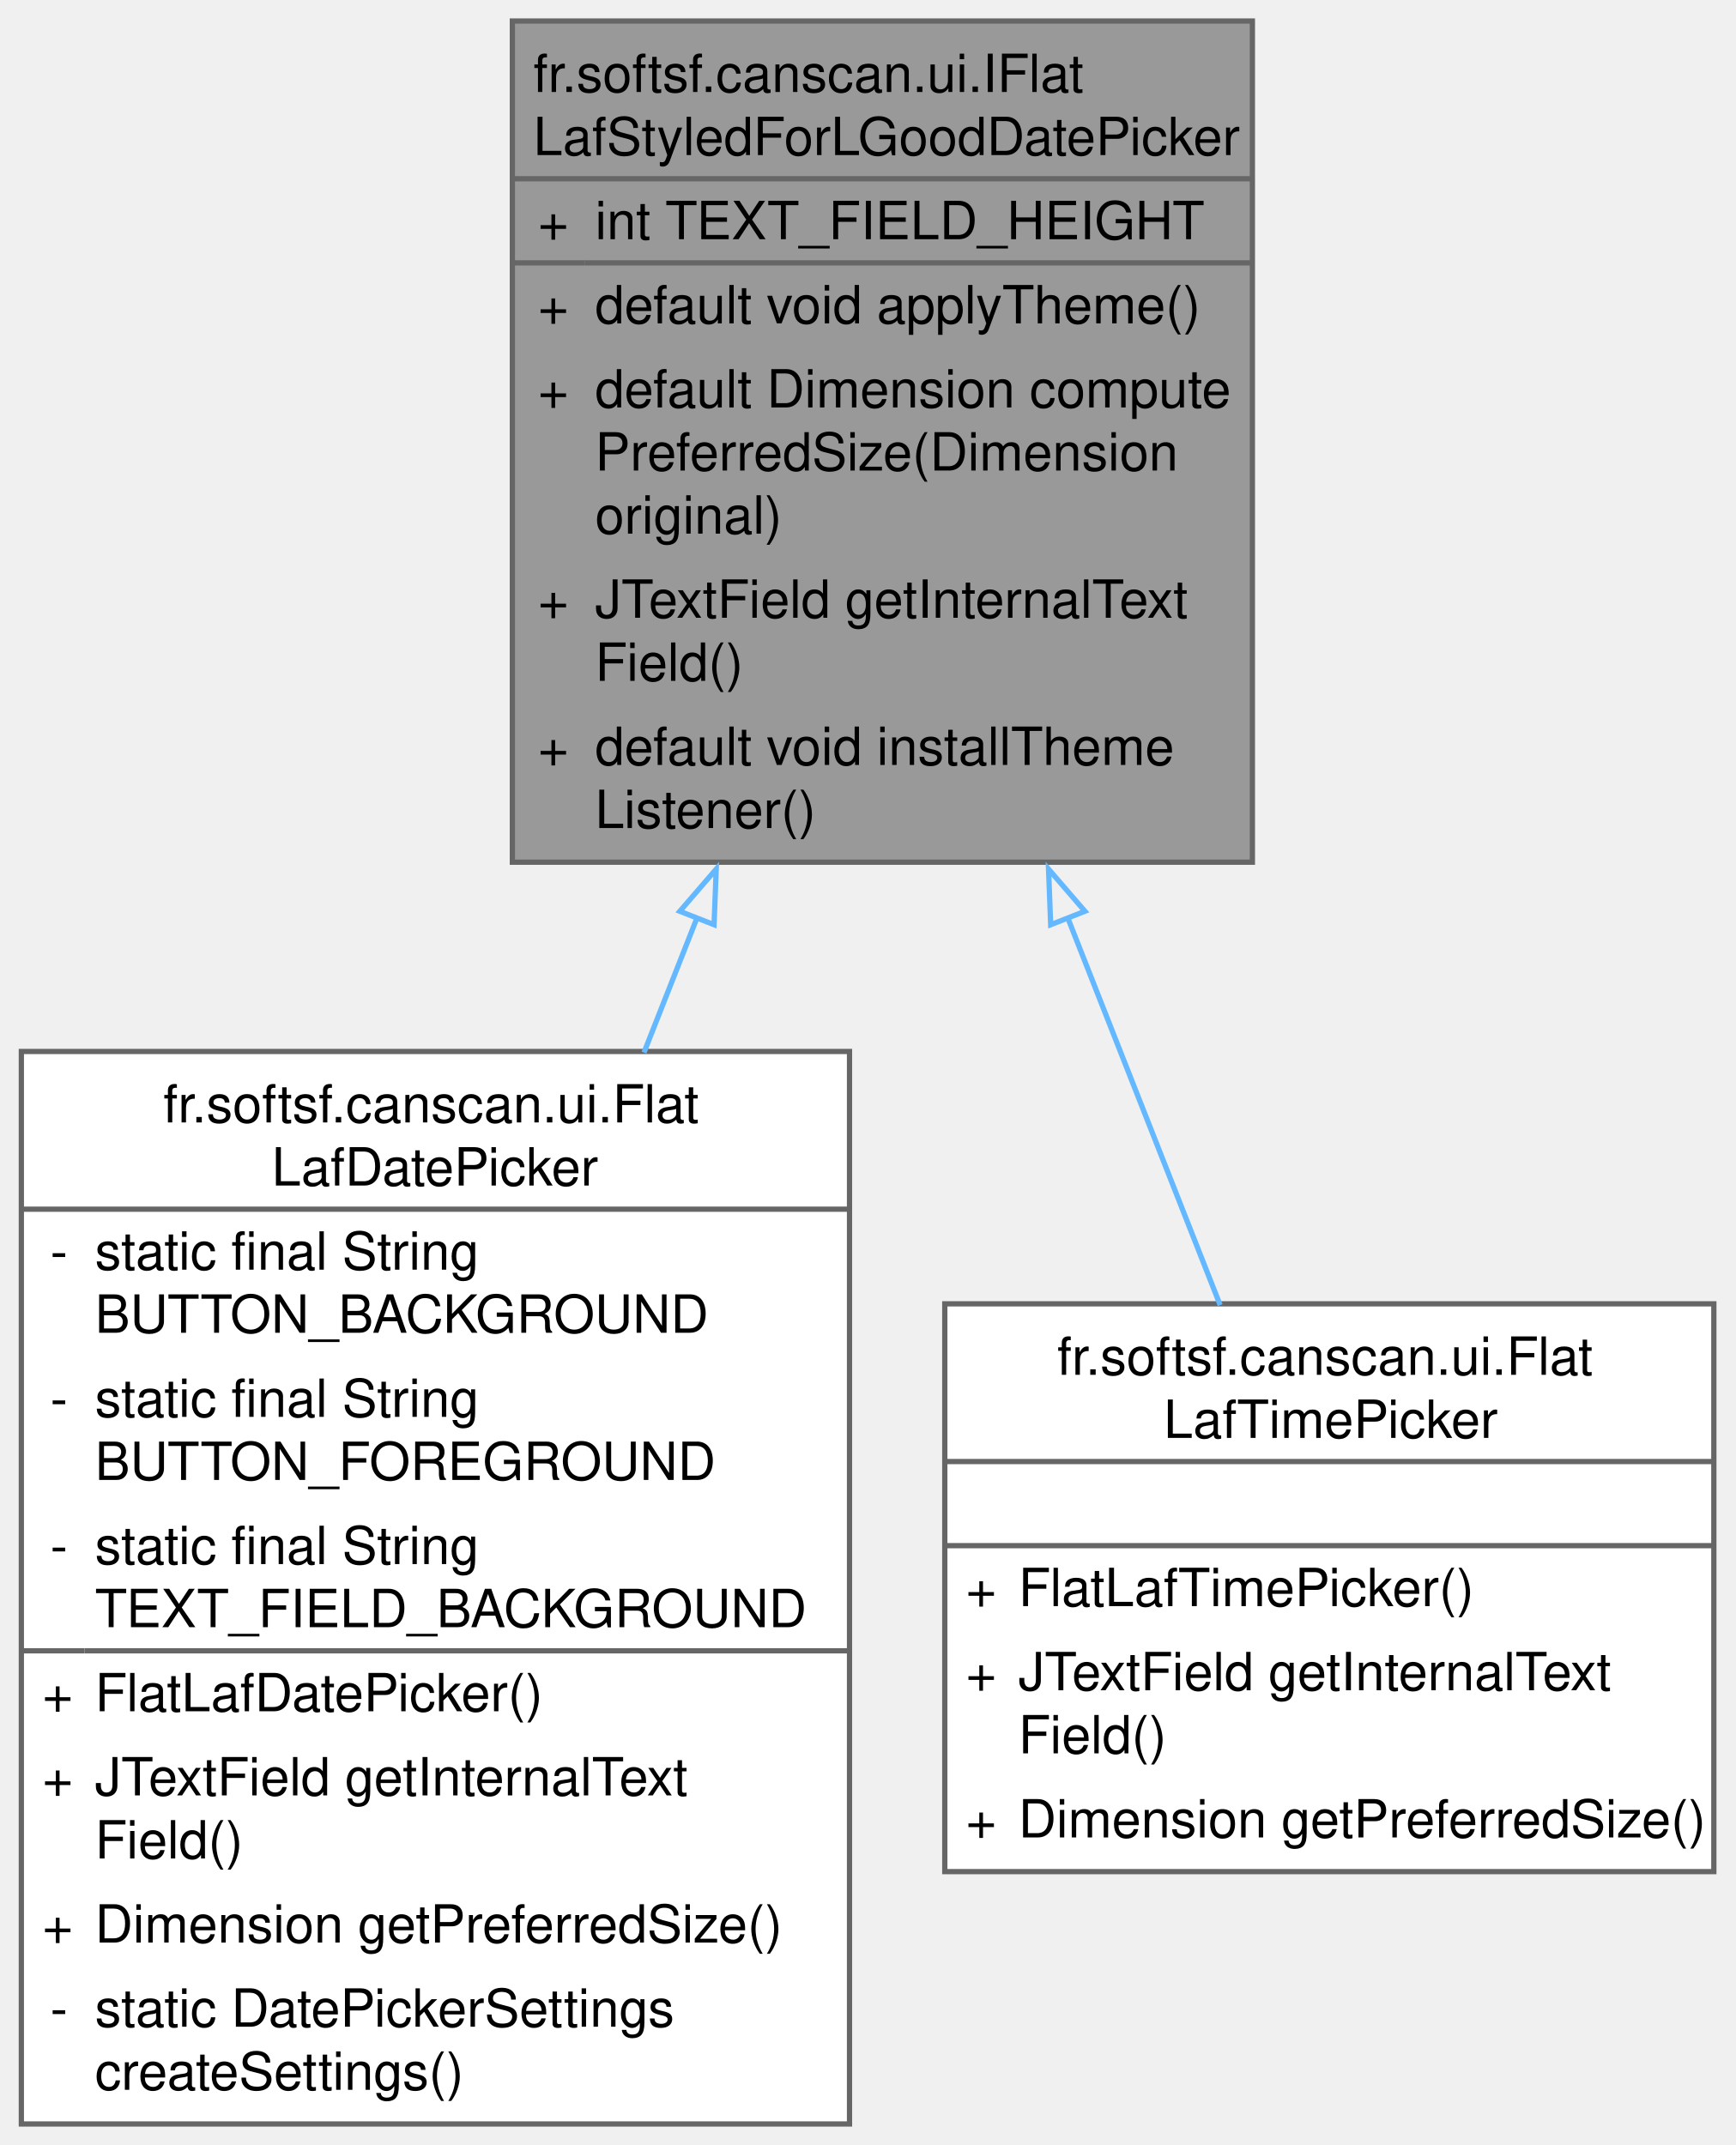
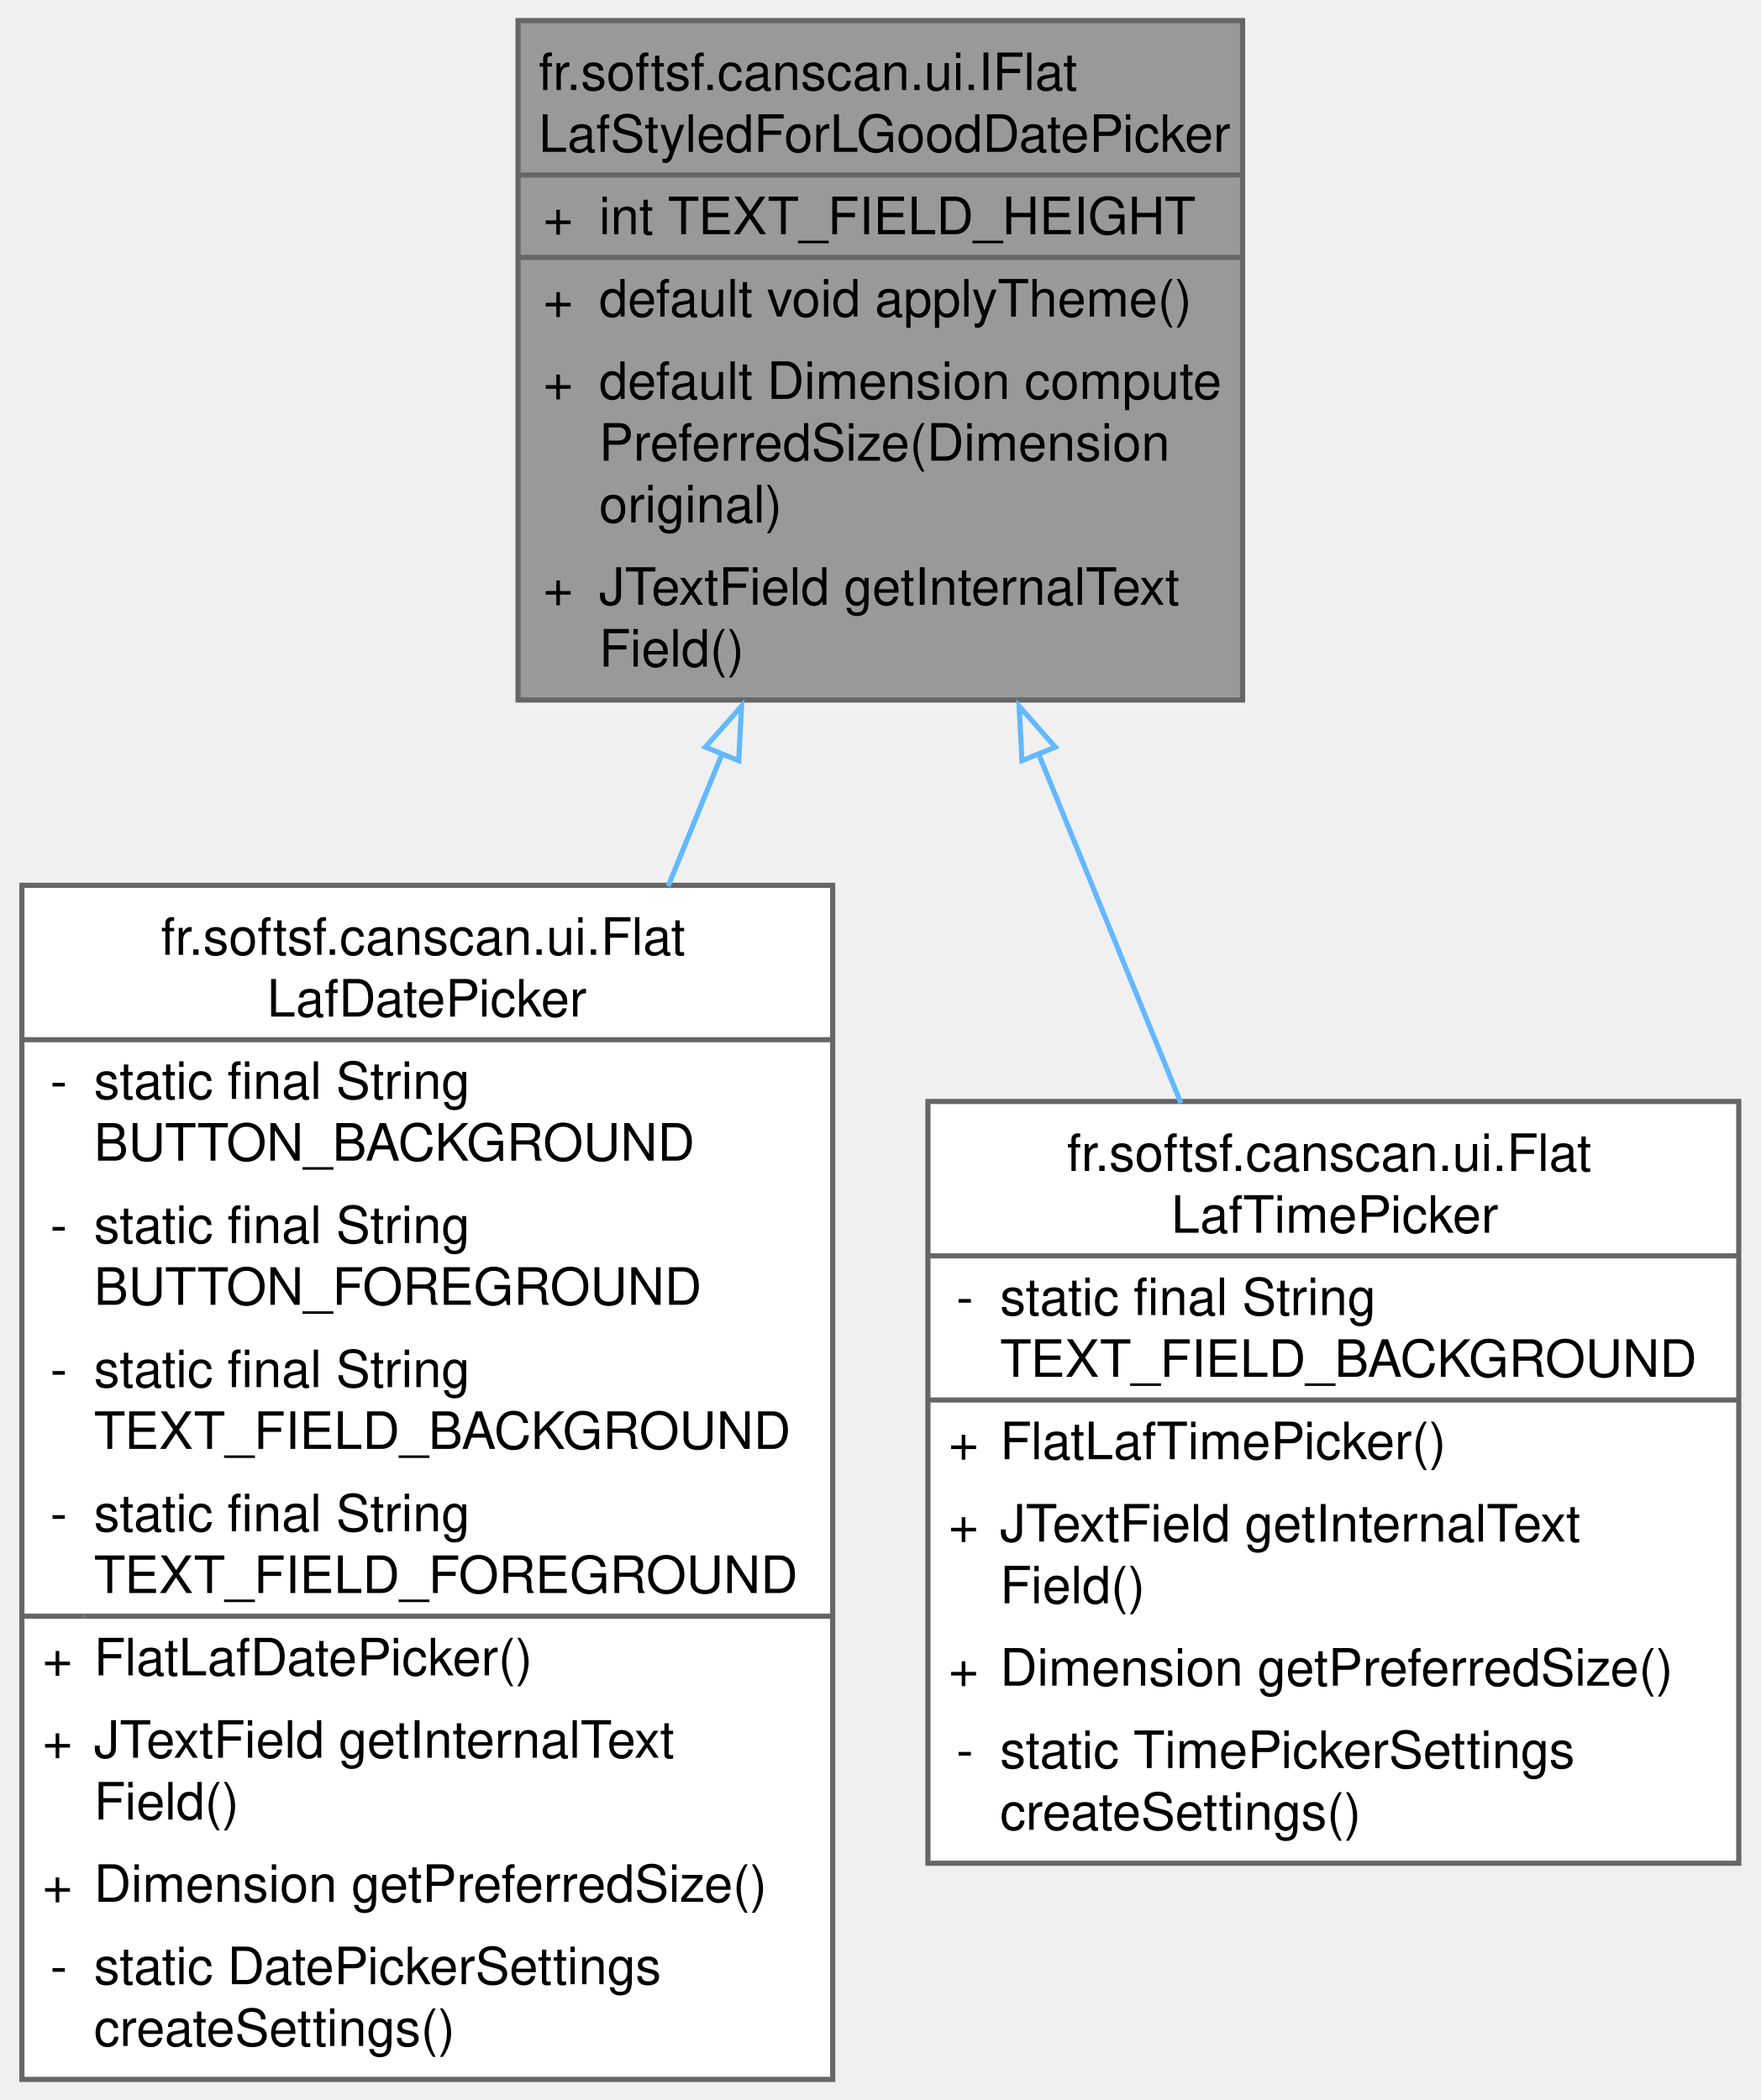
- <svg xmlns="http://www.w3.org/2000/svg" xmlns:xlink="http://www.w3.org/1999/xlink" width="330pt" height="408pt" viewBox="0.00 0.00 329.88 408.00">
+ <svg xmlns="http://www.w3.org/2000/svg" xmlns:xlink="http://www.w3.org/1999/xlink" width="342pt" height="408pt" viewBox="0.00 0.00 341.50 408.00">
  <g id="graph0" class="graph" transform="scale(1 1) rotate(0) translate(4 404)">
    <g id="Node000001" class="node">
      <g id="a_Node000001">
-         <a xlink:title="Interface providing FlatLaf styling support for LGoodDatePicker components.">
-           <polygon fill="#999999" stroke="none" points="234.12,-400 93.38,-400 93.38,-240 234.12,-240 234.12,-400" />
-           <text text-anchor="start" x="97.38" y="-386.5" font-family="Helvetica,sans-Serif" font-size="10.00">fr.softsf.canscan.ui.IFlat</text>
-           <text text-anchor="start" x="97.38" y="-374.5" font-family="Helvetica,sans-Serif" font-size="10.00">LafStyledForLGoodDatePicker</text>
-           <text text-anchor="start" x="98.25" y="-358.5" font-family="Helvetica,sans-Serif" font-size="10.00">+</text>
-           <text text-anchor="start" x="109.12" y="-358.5" font-family="Helvetica,sans-Serif" font-size="10.00">int TEXT_FIELD_HEIGHT</text>
-           <text text-anchor="start" x="98.25" y="-342.5" font-family="Helvetica,sans-Serif" font-size="10.00">+</text>
-           <text text-anchor="start" x="109.12" y="-342.5" font-family="Helvetica,sans-Serif" font-size="10.00">default void applyTheme()</text>
-           <text text-anchor="start" x="98.25" y="-326.5" font-family="Helvetica,sans-Serif" font-size="10.00">+</text>
-           <text text-anchor="start" x="109.12" y="-326.5" font-family="Helvetica,sans-Serif" font-size="10.00">default Dimension compute</text>
-           <text text-anchor="start" x="109.12" y="-314.5" font-family="Helvetica,sans-Serif" font-size="10.00">PreferredSize(Dimension</text>
-           <text text-anchor="start" x="109.12" y="-302.5" font-family="Helvetica,sans-Serif" font-size="10.00"> original)</text>
-           <text text-anchor="start" x="98.25" y="-286.5" font-family="Helvetica,sans-Serif" font-size="10.00">+</text>
-           <text text-anchor="start" x="109.12" y="-286.5" font-family="Helvetica,sans-Serif" font-size="10.00">JTextField getInternalText</text>
-           <text text-anchor="start" x="109.12" y="-274.5" font-family="Helvetica,sans-Serif" font-size="10.00">Field()</text>
-           <text text-anchor="start" x="98.25" y="-258.5" font-family="Helvetica,sans-Serif" font-size="10.00">+</text>
-           <text text-anchor="start" x="109.12" y="-258.5" font-family="Helvetica,sans-Serif" font-size="10.00">default void installTheme</text>
-           <text text-anchor="start" x="109.12" y="-246.5" font-family="Helvetica,sans-Serif" font-size="10.00">Listener()</text>
-           <polygon fill="#666666" stroke="#666666" points="93.38,-370 93.38,-370 234.12,-370 234.12,-370 93.38,-370" />
-           <polygon fill="#666666" stroke="#666666" points="93.38,-354 93.38,-354 107.12,-354 107.12,-354 93.38,-354" />
-           <polygon fill="#666666" stroke="#666666" points="107.12,-354 107.12,-354 234.12,-354 234.12,-354 107.12,-354" />
-           <polygon fill="none" stroke="#666666" points="93.38,-240 93.38,-400 234.12,-400 234.12,-240 93.38,-240" />
+         <a xlink:title="Utility interface to apply FlatLaf styling to LGoodDatePicker components.">
+           <polygon fill="#999999" stroke="none" points="237.12,-400 96.38,-400 96.38,-268 237.12,-268 237.12,-400" />
+           <text text-anchor="start" x="100.38" y="-386.5" font-family="Helvetica,sans-Serif" font-size="10.00">fr.softsf.canscan.ui.IFlat</text>
+           <text text-anchor="start" x="100.38" y="-374.5" font-family="Helvetica,sans-Serif" font-size="10.00">LafStyledForLGoodDatePicker</text>
+           <text text-anchor="start" x="101.25" y="-358.5" font-family="Helvetica,sans-Serif" font-size="10.00">+</text>
+           <text text-anchor="start" x="112.12" y="-358.5" font-family="Helvetica,sans-Serif" font-size="10.00">int TEXT_FIELD_HEIGHT</text>
+           <text text-anchor="start" x="101.25" y="-342.5" font-family="Helvetica,sans-Serif" font-size="10.00">+</text>
+           <text text-anchor="start" x="112.12" y="-342.5" font-family="Helvetica,sans-Serif" font-size="10.00">default void applyTheme()</text>
+           <text text-anchor="start" x="101.25" y="-326.5" font-family="Helvetica,sans-Serif" font-size="10.00">+</text>
+           <text text-anchor="start" x="112.12" y="-326.5" font-family="Helvetica,sans-Serif" font-size="10.00">default Dimension compute</text>
+           <text text-anchor="start" x="112.12" y="-314.5" font-family="Helvetica,sans-Serif" font-size="10.00">PreferredSize(Dimension</text>
+           <text text-anchor="start" x="112.12" y="-302.5" font-family="Helvetica,sans-Serif" font-size="10.00"> original)</text>
+           <text text-anchor="start" x="101.25" y="-286.5" font-family="Helvetica,sans-Serif" font-size="10.00">+</text>
+           <text text-anchor="start" x="112.12" y="-286.5" font-family="Helvetica,sans-Serif" font-size="10.00">JTextField getInternalText</text>
+           <text text-anchor="start" x="112.12" y="-274.5" font-family="Helvetica,sans-Serif" font-size="10.00">Field()</text>
+           <polygon fill="#666666" stroke="#666666" points="96.38,-370 96.38,-370 237.12,-370 237.12,-370 96.38,-370" />
+           <polygon fill="#666666" stroke="#666666" points="96.38,-354 96.38,-354 110.12,-354 110.12,-354 96.38,-354" />
+           <polygon fill="#666666" stroke="#666666" points="110.12,-354 110.12,-354 237.12,-354 237.12,-354 110.12,-354" />
+           <polygon fill="none" stroke="#666666" points="96.38,-268 96.38,-400 237.12,-400 237.12,-268 96.38,-268" />
        </a>
      </g>
    </g>
    <g id="Node000002" class="node">
      <g id="a_Node000002">
-         <a xlink:href="classfr_1_1softsf_1_1canscan_1_1ui_1_1_flat_laf_date_picker.html" target="_top" xlink:title="DatePicker component with FlatLaf styling applied and automatically maintained.">
-           <polygon fill="white" stroke="none" points="157.5,-204 0,-204 0,0 157.5,0 157.5,-204" />
-           <text text-anchor="start" x="27" y="-190.5" font-family="Helvetica,sans-Serif" font-size="10.00">fr.softsf.canscan.ui.Flat</text>
-           <text text-anchor="start" x="47.62" y="-178.5" font-family="Helvetica,sans-Serif" font-size="10.00">LafDatePicker</text>
+         <a xlink:href="classfr_1_1softsf_1_1canscan_1_1ui_1_1_flat_laf_date_picker.html" target="_top" xlink:title="DatePicker component with FlatLaf styling applied and maintained.">
+           <polygon fill="white" stroke="none" points="157.5,-232 0,-232 0,0 157.5,0 157.5,-232" />
+           <text text-anchor="start" x="27" y="-218.5" font-family="Helvetica,sans-Serif" font-size="10.00">fr.softsf.canscan.ui.Flat</text>
+           <text text-anchor="start" x="47.62" y="-206.5" font-family="Helvetica,sans-Serif" font-size="10.00">LafDatePicker</text>
+           <text text-anchor="start" x="5.5" y="-190.5" font-family="Helvetica,sans-Serif" font-size="10.00">-</text>
+           <text text-anchor="start" x="14" y="-190.5" font-family="Helvetica,sans-Serif" font-size="10.00">static final String</text>
+           <text text-anchor="start" x="14" y="-178.5" font-family="Helvetica,sans-Serif" font-size="10.00"> BUTTON_BACKGROUND</text>
          <text text-anchor="start" x="5.5" y="-162.5" font-family="Helvetica,sans-Serif" font-size="10.00">-</text>
          <text text-anchor="start" x="14" y="-162.5" font-family="Helvetica,sans-Serif" font-size="10.00">static final String</text>
-           <text text-anchor="start" x="14" y="-150.5" font-family="Helvetica,sans-Serif" font-size="10.00"> BUTTON_BACKGROUND</text>
+           <text text-anchor="start" x="14" y="-150.5" font-family="Helvetica,sans-Serif" font-size="10.00"> BUTTON_FOREGROUND</text>
          <text text-anchor="start" x="5.5" y="-134.5" font-family="Helvetica,sans-Serif" font-size="10.00">-</text>
          <text text-anchor="start" x="14" y="-134.5" font-family="Helvetica,sans-Serif" font-size="10.00">static final String</text>
-           <text text-anchor="start" x="14" y="-122.5" font-family="Helvetica,sans-Serif" font-size="10.00"> BUTTON_FOREGROUND</text>
+           <text text-anchor="start" x="14" y="-122.5" font-family="Helvetica,sans-Serif" font-size="10.00"> TEXT_FIELD_BACKGROUND</text>
          <text text-anchor="start" x="5.5" y="-106.5" font-family="Helvetica,sans-Serif" font-size="10.00">-</text>
          <text text-anchor="start" x="14" y="-106.5" font-family="Helvetica,sans-Serif" font-size="10.00">static final String</text>
-           <text text-anchor="start" x="14" y="-94.5" font-family="Helvetica,sans-Serif" font-size="10.00"> TEXT_FIELD_BACKGROUND</text>
+           <text text-anchor="start" x="14" y="-94.5" font-family="Helvetica,sans-Serif" font-size="10.00"> TEXT_FIELD_FOREGROUND</text>
          <text text-anchor="start" x="4" y="-78.5" font-family="Helvetica,sans-Serif" font-size="10.00">+</text>
          <text text-anchor="start" x="14" y="-78.5" font-family="Helvetica,sans-Serif" font-size="10.00">FlatLafDatePicker()</text>
          <text text-anchor="start" x="4" y="-62.5" font-family="Helvetica,sans-Serif" font-size="10.00">+</text>
          <text text-anchor="start" x="14" y="-62.5" font-family="Helvetica,sans-Serif" font-size="10.00">JTextField getInternalText</text>
          <text text-anchor="start" x="14" y="-50.5" font-family="Helvetica,sans-Serif" font-size="10.00">Field()</text>
          <text text-anchor="start" x="4" y="-34.5" font-family="Helvetica,sans-Serif" font-size="10.00">+</text>
          <text text-anchor="start" x="14" y="-34.5" font-family="Helvetica,sans-Serif" font-size="10.00">Dimension getPreferredSize()</text>
          <text text-anchor="start" x="5.5" y="-18.5" font-family="Helvetica,sans-Serif" font-size="10.00">-</text>
          <text text-anchor="start" x="14" y="-18.5" font-family="Helvetica,sans-Serif" font-size="10.00">static DatePickerSettings</text>
          <text text-anchor="start" x="14" y="-6.5" font-family="Helvetica,sans-Serif" font-size="10.00"> createSettings()</text>
-           <polygon fill="#666666" stroke="#666666" points="0,-174 0,-174 157.5,-174 157.5,-174 0,-174" />
+           <polygon fill="#666666" stroke="#666666" points="0,-202 0,-202 157.5,-202 157.5,-202 0,-202" />
          <polygon fill="#666666" stroke="#666666" points="0,-90 0,-90 12,-90 12,-90 0,-90" />
          <polygon fill="#666666" stroke="#666666" points="12,-90 12,-90 157.5,-90 157.5,-90 12,-90" />
-           <polygon fill="none" stroke="#666666" points="0,0 0,-204 157.5,-204 157.5,0 0,0" />
+           <polygon fill="none" stroke="#666666" points="0,0 0,-232 157.5,-232 157.5,0 0,0" />
        </a>
      </g>
    </g>
    <g id="edge1_Node000001_Node000002" class="edge">
      <g id="a_edge1_Node000001_Node000002">
        <a xlink:title=" ">
-           <path fill="none" stroke="#63b8ff" d="M128.52,-229.47C125.18,-220.99 121.79,-212.36 118.41,-203.79" />
-           <polygon fill="none" stroke="#63b8ff" points="125.23,-230.67 132.15,-238.69 131.74,-228.11 125.23,-230.67" />
+           <path fill="none" stroke="#63b8ff" d="M136.08,-257.71C132.65,-249.29 129.1,-240.59 125.53,-231.82" />
+           <polygon fill="none" stroke="#63b8ff" points="132.76,-258.85 139.78,-266.79 139.24,-256.21 132.76,-258.85" />
        </a>
      </g>
    </g>
    <g id="Node000003" class="node">
      <g id="a_Node000003">
-         <a xlink:href="classfr_1_1softsf_1_1canscan_1_1ui_1_1_flat_laf_time_picker.html" target="_top" xlink:title="TimePicker component with FlatLaf styling applied and automatically maintained.">
-           <polygon fill="white" stroke="none" points="321.88,-156 175.62,-156 175.62,-48 321.88,-48 321.88,-156" />
-           <text text-anchor="start" x="197" y="-142.5" font-family="Helvetica,sans-Serif" font-size="10.00">fr.softsf.canscan.ui.Flat</text>
-           <text text-anchor="start" x="217.25" y="-130.5" font-family="Helvetica,sans-Serif" font-size="10.00">LafTimePicker</text>
-           <text text-anchor="start" x="247.25" y="-114.5" font-family="Helvetica,sans-Serif" font-size="10.00"> </text>
-           <text text-anchor="start" x="179.62" y="-98.5" font-family="Helvetica,sans-Serif" font-size="10.00">+</text>
-           <text text-anchor="start" x="189.62" y="-98.5" font-family="Helvetica,sans-Serif" font-size="10.00">FlatLafTimePicker()</text>
-           <text text-anchor="start" x="179.62" y="-82.5" font-family="Helvetica,sans-Serif" font-size="10.00">+</text>
-           <text text-anchor="start" x="189.62" y="-82.5" font-family="Helvetica,sans-Serif" font-size="10.00">JTextField getInternalText</text>
-           <text text-anchor="start" x="189.62" y="-70.5" font-family="Helvetica,sans-Serif" font-size="10.00">Field()</text>
-           <text text-anchor="start" x="179.62" y="-54.5" font-family="Helvetica,sans-Serif" font-size="10.00">+</text>
-           <text text-anchor="start" x="189.62" y="-54.5" font-family="Helvetica,sans-Serif" font-size="10.00">Dimension getPreferredSize()</text>
-           <polygon fill="#666666" stroke="#666666" points="175.62,-126 175.62,-126 321.88,-126 321.88,-126 175.62,-126" />
-           <polygon fill="#666666" stroke="#666666" points="175.62,-110 175.62,-110 321.88,-110 321.88,-110 175.62,-110" />
-           <polygon fill="none" stroke="#666666" points="175.62,-48 175.62,-156 321.88,-156 321.88,-48 175.62,-48" />
+         <a xlink:href="classfr_1_1softsf_1_1canscan_1_1ui_1_1_flat_laf_time_picker.html" target="_top" xlink:title="TimePicker component with FlatLaf styling applied and maintained.">
+           <polygon fill="white" stroke="none" points="333.5,-190 176,-190 176,-42 333.5,-42 333.5,-190" />
+           <text text-anchor="start" x="203" y="-176.5" font-family="Helvetica,sans-Serif" font-size="10.00">fr.softsf.canscan.ui.Flat</text>
+           <text text-anchor="start" x="223.25" y="-164.5" font-family="Helvetica,sans-Serif" font-size="10.00">LafTimePicker</text>
+           <text text-anchor="start" x="181.5" y="-148.5" font-family="Helvetica,sans-Serif" font-size="10.00">-</text>
+           <text text-anchor="start" x="190" y="-148.5" font-family="Helvetica,sans-Serif" font-size="10.00">static final String</text>
+           <text text-anchor="start" x="190" y="-136.5" font-family="Helvetica,sans-Serif" font-size="10.00"> TEXT_FIELD_BACKGROUND</text>
+           <text text-anchor="start" x="180" y="-120.5" font-family="Helvetica,sans-Serif" font-size="10.00">+</text>
+           <text text-anchor="start" x="190" y="-120.5" font-family="Helvetica,sans-Serif" font-size="10.00">FlatLafTimePicker()</text>
+           <text text-anchor="start" x="180" y="-104.5" font-family="Helvetica,sans-Serif" font-size="10.00">+</text>
+           <text text-anchor="start" x="190" y="-104.5" font-family="Helvetica,sans-Serif" font-size="10.00">JTextField getInternalText</text>
+           <text text-anchor="start" x="190" y="-92.5" font-family="Helvetica,sans-Serif" font-size="10.00">Field()</text>
+           <text text-anchor="start" x="180" y="-76.5" font-family="Helvetica,sans-Serif" font-size="10.00">+</text>
+           <text text-anchor="start" x="190" y="-76.5" font-family="Helvetica,sans-Serif" font-size="10.00">Dimension getPreferredSize()</text>
+           <text text-anchor="start" x="181.5" y="-60.5" font-family="Helvetica,sans-Serif" font-size="10.00">-</text>
+           <text text-anchor="start" x="190" y="-60.5" font-family="Helvetica,sans-Serif" font-size="10.00">static TimePickerSettings</text>
+           <text text-anchor="start" x="190" y="-48.5" font-family="Helvetica,sans-Serif" font-size="10.00"> createSettings()</text>
+           <polygon fill="#666666" stroke="#666666" points="176,-160 176,-160 333.5,-160 333.5,-160 176,-160" />
+           <polygon fill="#666666" stroke="#666666" points="176,-132 176,-132 188,-132 188,-132 176,-132" />
+           <polygon fill="#666666" stroke="#666666" points="188,-132 188,-132 333.5,-132 333.5,-132 188,-132" />
+           <polygon fill="none" stroke="#666666" points="176,-42 176,-190 333.5,-190 333.5,-42 176,-42" />
        </a>
      </g>
    </g>
    <g id="edge2_Node000001_Node000003" class="edge">
      <g id="a_edge2_Node000001_Node000003">
        <a xlink:title=" ">
-           <path fill="none" stroke="#63b8ff" d="M198.99,-229.46C208.86,-204.38 219.26,-177.94 227.99,-155.75" />
-           <polygon fill="none" stroke="#63b8ff" points="195.76,-228.11 195.35,-238.69 202.27,-230.67 195.76,-228.11" />
+           <path fill="none" stroke="#63b8ff" d="M197.48,-257.56C206.45,-235.55 216.23,-211.54 225.13,-189.7" />
+           <polygon fill="none" stroke="#63b8ff" points="194.26,-256.21 193.72,-266.79 200.74,-258.85 194.26,-256.21" />
        </a>
      </g>
    </g>
  </g>
</svg>
